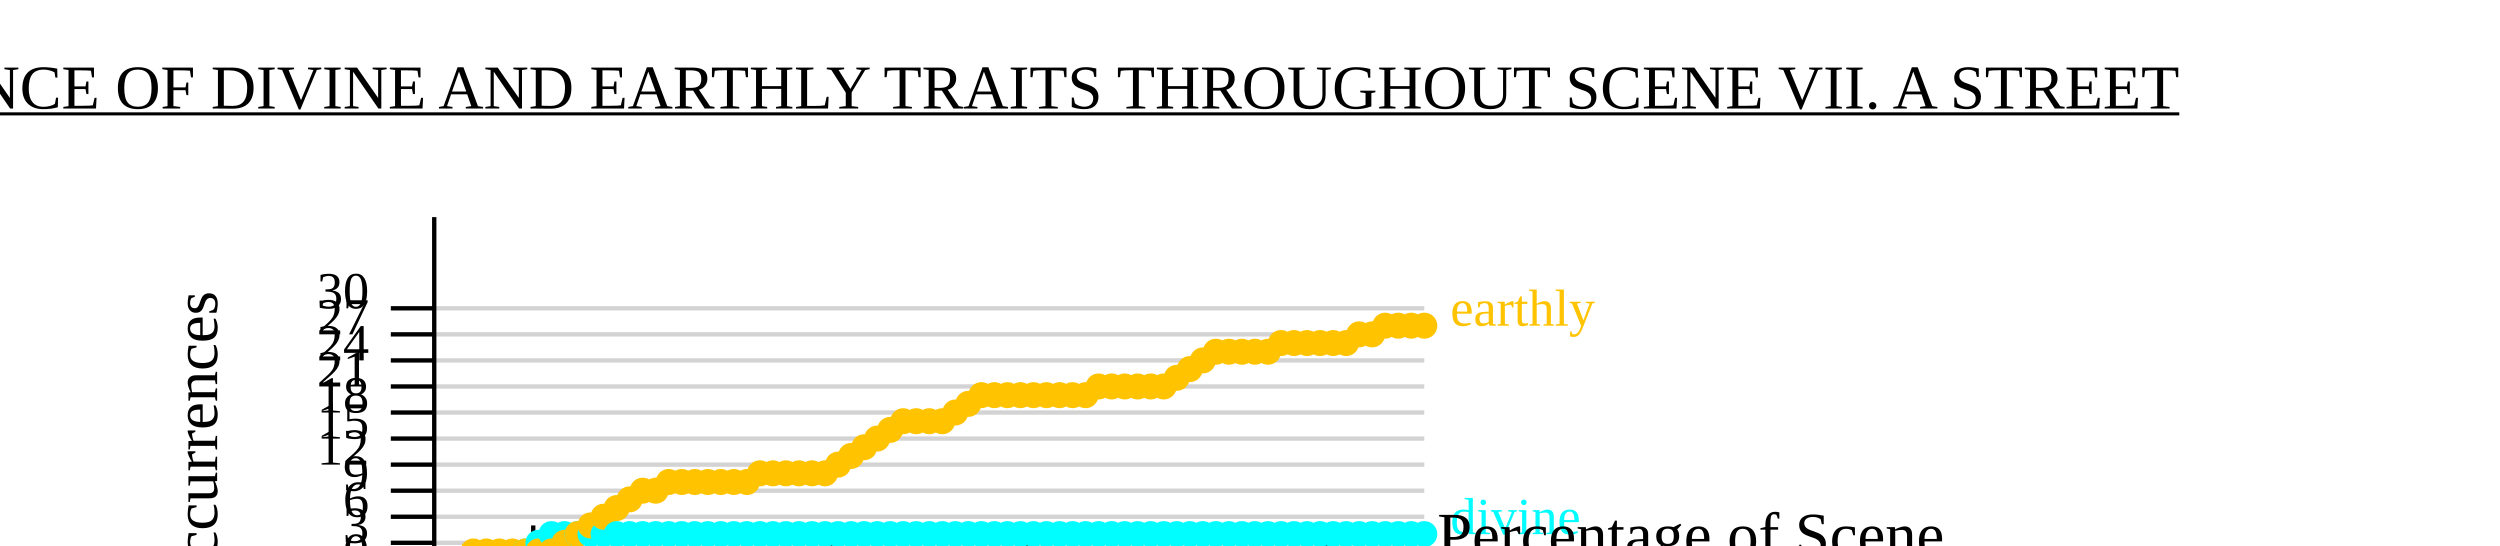
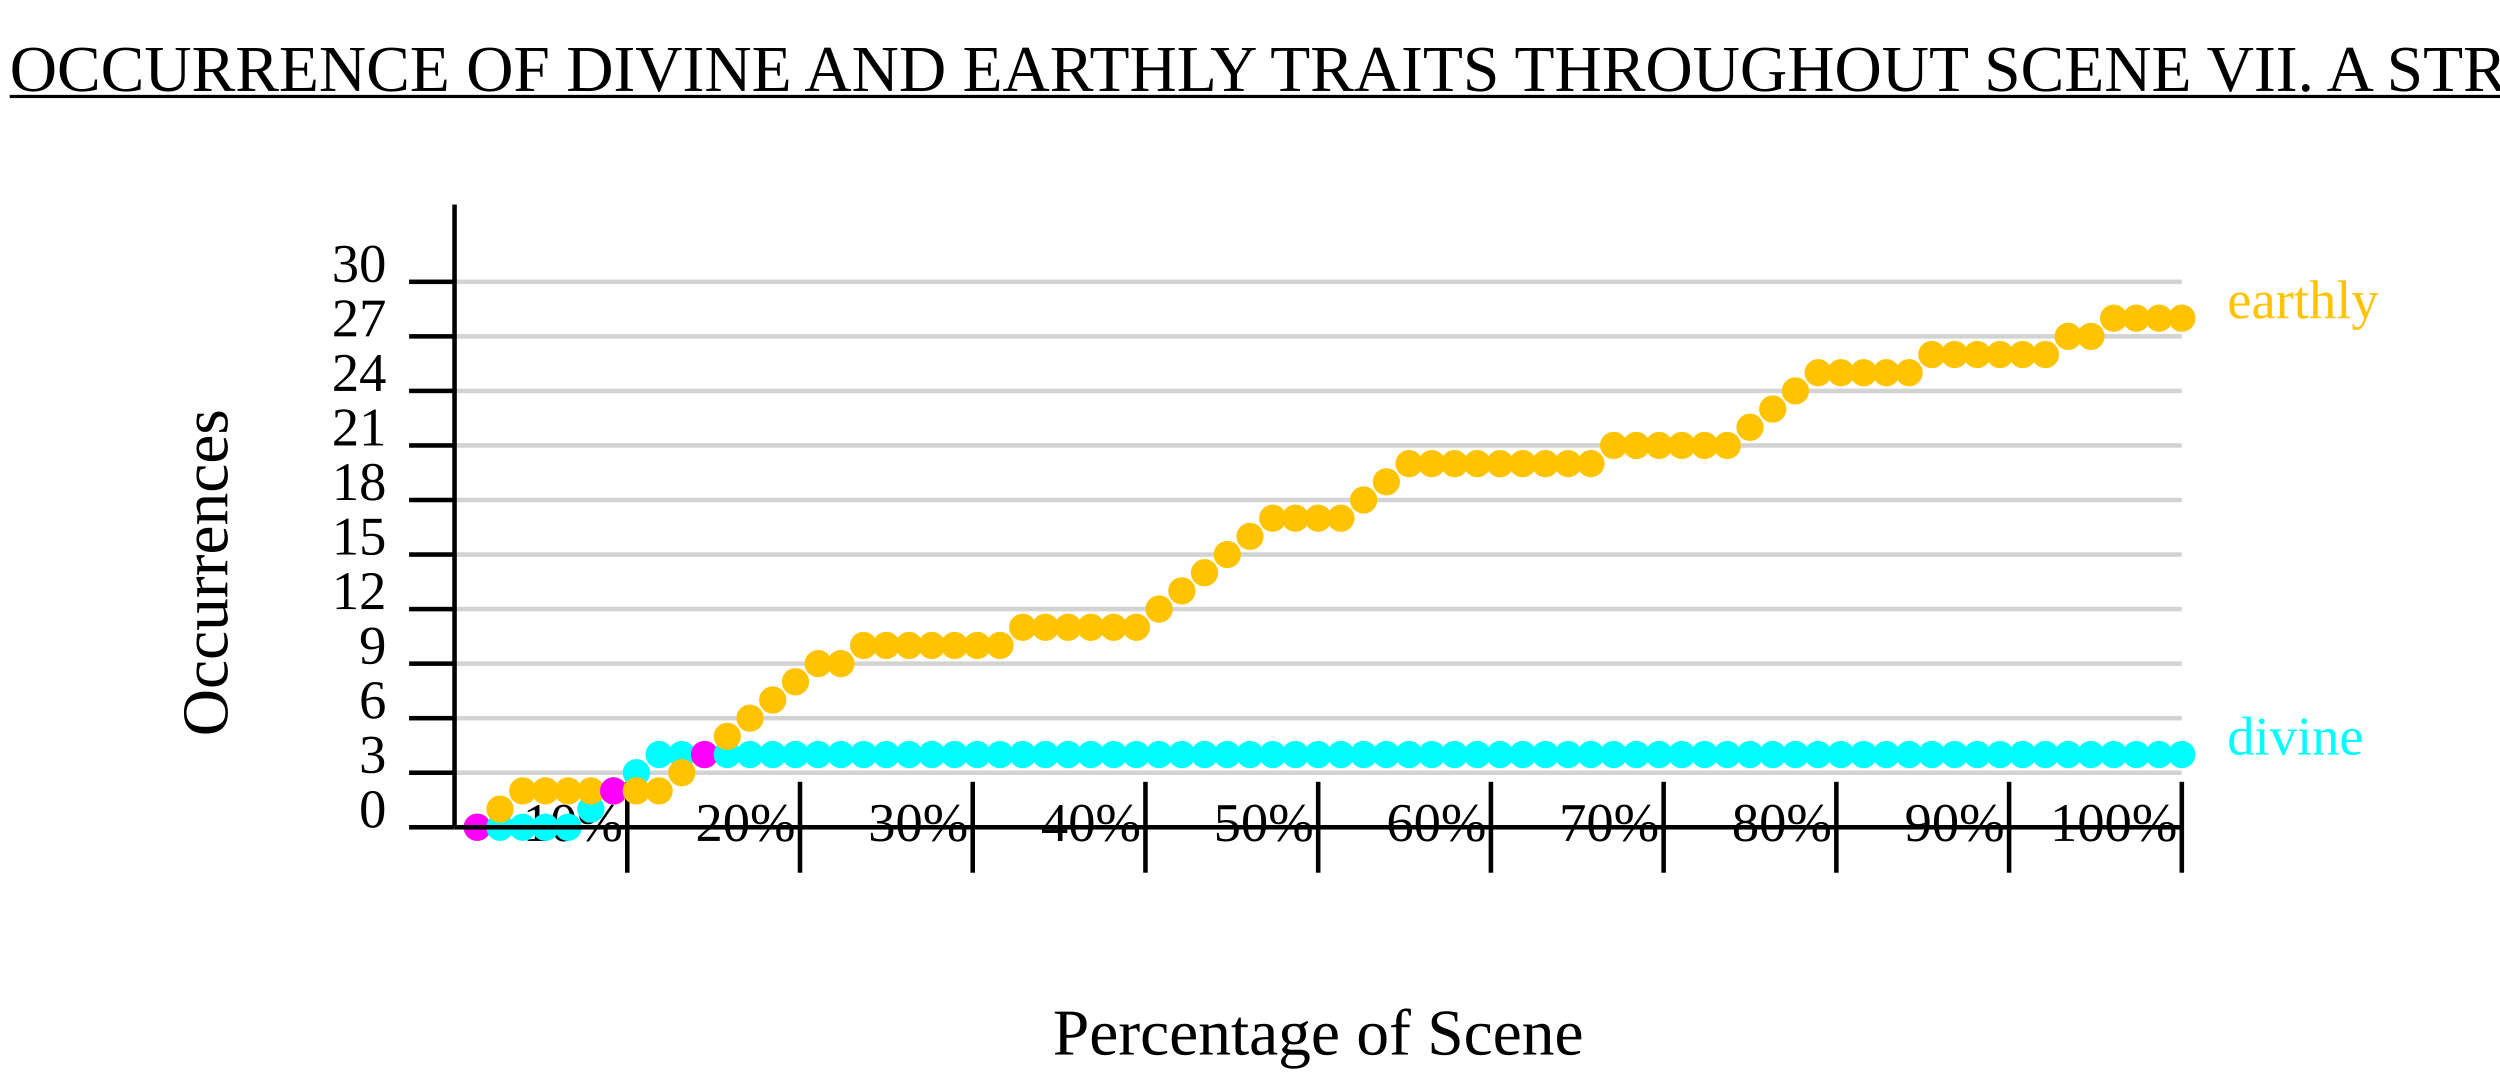
- <svg xmlns="http://www.w3.org/2000/svg">
-   <g transform="translate(100, 131)">
-     <line x1="-10" y1="-6" x2="0" y2="-6" stroke="black" />
-     <line x1="22.8" y1="-10" x2="22.8" y2="10" stroke="black" />
-     <line x1="0" y1="-6" x2="228" y2="-6" stroke="lightgrey" />
-     <text x="-15" y="-6" text-anchor="end" alignment-baseline="central">3</text>
-     <text x="25.8" y="3" text-anchor="start" alignment-baseline="hanging">10%</text>
+ <svg xmlns="http://www.w3.org/2000/svg" viewBox="0 -70 550 237">
+   <g transform="translate(100, 112)">
    <line x1="-10" y1="-12" x2="0" y2="-12" stroke="black" />
-     <line x1="45.6" y1="-10" x2="45.6" y2="10" stroke="black" />
-     <line x1="0" y1="-12" x2="228" y2="-12" stroke="lightgrey" />
-     <text x="-15" y="-12" text-anchor="end" alignment-baseline="central">6</text>
-     <text x="48.6" y="3" text-anchor="start" alignment-baseline="hanging">20%</text>
-     <line x1="-10" y1="-18" x2="0" y2="-18" stroke="black" />
-     <line x1="68.4" y1="-10" x2="68.4" y2="10" stroke="black" />
-     <line x1="0" y1="-18" x2="228" y2="-18" stroke="lightgrey" />
-     <text x="-15" y="-18" text-anchor="end" alignment-baseline="central">9</text>
-     <text x="71.4" y="3" text-anchor="start" alignment-baseline="hanging">30%</text>
+     <line x1="38" y1="-10" x2="38" y2="10" stroke="black" />
+     <line x1="0" y1="-12" x2="380" y2="-12" stroke="lightgrey" />
+     <text x="-15" y="-12" text-anchor="end" alignment-baseline="central">3</text>
+     <text x="37" y="3" text-anchor="end" alignment-baseline="hanging">10%</text>
    <line x1="-10" y1="-24" x2="0" y2="-24" stroke="black" />
-     <line x1="91.2" y1="-10" x2="91.2" y2="10" stroke="black" />
-     <line x1="0" y1="-24" x2="228" y2="-24" stroke="lightgrey" />
-     <text x="-15" y="-24" text-anchor="end" alignment-baseline="central">12</text>
-     <text x="94.2" y="3" text-anchor="start" alignment-baseline="hanging">40%</text>
-     <line x1="-10" y1="-30" x2="0" y2="-30" stroke="black" />
+     <line x1="76" y1="-10" x2="76" y2="10" stroke="black" />
+     <line x1="0" y1="-24" x2="380" y2="-24" stroke="lightgrey" />
+     <text x="-15" y="-24" text-anchor="end" alignment-baseline="central">6</text>
+     <text x="75" y="3" text-anchor="end" alignment-baseline="hanging">20%</text>
+     <line x1="-10" y1="-36" x2="0" y2="-36" stroke="black" />
    <line x1="114" y1="-10" x2="114" y2="10" stroke="black" />
-     <line x1="0" y1="-30" x2="228" y2="-30" stroke="lightgrey" />
-     <text x="-15" y="-30" text-anchor="end" alignment-baseline="central">15</text>
-     <text x="117" y="3" text-anchor="start" alignment-baseline="hanging">50%</text>
-     <line x1="-10" y1="-36" x2="0" y2="-36" stroke="black" />
-     <line x1="136.8" y1="-10" x2="136.8" y2="10" stroke="black" />
-     <line x1="0" y1="-36" x2="228" y2="-36" stroke="lightgrey" />
-     <text x="-15" y="-36" text-anchor="end" alignment-baseline="central">18</text>
-     <text x="139.8" y="3" text-anchor="start" alignment-baseline="hanging">60%</text>
-     <line x1="-10" y1="-42" x2="0" y2="-42" stroke="black" />
-     <line x1="159.6" y1="-10" x2="159.6" y2="10" stroke="black" />
-     <line x1="0" y1="-42" x2="228" y2="-42" stroke="lightgrey" />
-     <text x="-15" y="-42" text-anchor="end" alignment-baseline="central">21</text>
-     <text x="162.6" y="3" text-anchor="start" alignment-baseline="hanging">70%</text>
+     <line x1="0" y1="-36" x2="380" y2="-36" stroke="lightgrey" />
+     <text x="-15" y="-36" text-anchor="end" alignment-baseline="central">9</text>
+     <text x="113" y="3" text-anchor="end" alignment-baseline="hanging">30%</text>
    <line x1="-10" y1="-48" x2="0" y2="-48" stroke="black" />
-     <line x1="182.4" y1="-10" x2="182.4" y2="10" stroke="black" />
-     <line x1="0" y1="-48" x2="228" y2="-48" stroke="lightgrey" />
-     <text x="-15" y="-48" text-anchor="end" alignment-baseline="central">24</text>
-     <text x="185.4" y="3" text-anchor="start" alignment-baseline="hanging">80%</text>
-     <line x1="-10" y1="-54" x2="0" y2="-54" stroke="black" />
-     <line x1="205.2" y1="-10" x2="205.2" y2="10" stroke="black" />
-     <line x1="0" y1="-54" x2="228" y2="-54" stroke="lightgrey" />
-     <text x="-15" y="-54" text-anchor="end" alignment-baseline="central">27</text>
-     <text x="208.2" y="3" text-anchor="start" alignment-baseline="hanging">90%</text>
+     <line x1="152" y1="-10" x2="152" y2="10" stroke="black" />
+     <line x1="0" y1="-48" x2="380" y2="-48" stroke="lightgrey" />
+     <text x="-15" y="-48" text-anchor="end" alignment-baseline="central">12</text>
+     <text x="151" y="3" text-anchor="end" alignment-baseline="hanging">40%</text>
    <line x1="-10" y1="-60" x2="0" y2="-60" stroke="black" />
+     <line x1="190" y1="-10" x2="190" y2="10" stroke="black" />
+     <line x1="0" y1="-60" x2="380" y2="-60" stroke="lightgrey" />
+     <text x="-15" y="-60" text-anchor="end" alignment-baseline="central">15</text>
+     <text x="189" y="3" text-anchor="end" alignment-baseline="hanging">50%</text>
+     <line x1="-10" y1="-72" x2="0" y2="-72" stroke="black" />
    <line x1="228" y1="-10" x2="228" y2="10" stroke="black" />
-     <line x1="0" y1="-60" x2="228" y2="-60" stroke="lightgrey" />
-     <text x="-15" y="-60" text-anchor="end" alignment-baseline="central">30</text>
-     <text x="231" y="3" text-anchor="start" alignment-baseline="hanging">100%</text>
+     <line x1="0" y1="-72" x2="380" y2="-72" stroke="lightgrey" />
+     <text x="-15" y="-72" text-anchor="end" alignment-baseline="central">18</text>
+     <text x="227" y="3" text-anchor="end" alignment-baseline="hanging">60%</text>
+     <line x1="-10" y1="-84" x2="0" y2="-84" stroke="black" />
+     <line x1="266" y1="-10" x2="266" y2="10" stroke="black" />
+     <line x1="0" y1="-84" x2="380" y2="-84" stroke="lightgrey" />
+     <text x="-15" y="-84" text-anchor="end" alignment-baseline="central">21</text>
+     <text x="265" y="3" text-anchor="end" alignment-baseline="hanging">70%</text>
+     <line x1="-10" y1="-96" x2="0" y2="-96" stroke="black" />
+     <line x1="304" y1="-10" x2="304" y2="10" stroke="black" />
+     <line x1="0" y1="-96" x2="380" y2="-96" stroke="lightgrey" />
+     <text x="-15" y="-96" text-anchor="end" alignment-baseline="central">24</text>
+     <text x="303" y="3" text-anchor="end" alignment-baseline="hanging">80%</text>
+     <line x1="-10" y1="-108" x2="0" y2="-108" stroke="black" />
+     <line x1="342" y1="-10" x2="342" y2="10" stroke="black" />
+     <line x1="0" y1="-108" x2="380" y2="-108" stroke="lightgrey" />
+     <text x="-15" y="-108" text-anchor="end" alignment-baseline="central">27</text>
+     <text x="341" y="3" text-anchor="end" alignment-baseline="hanging">90%</text>
+     <line x1="-10" y1="-120" x2="0" y2="-120" stroke="black" />
+     <line x1="380" y1="-10" x2="380" y2="10" stroke="black" />
+     <line x1="0" y1="-120" x2="380" y2="-120" stroke="lightgrey" />
+     <text x="-15" y="-120" text-anchor="end" alignment-baseline="central">30</text>
+     <text x="379" y="3" text-anchor="end" alignment-baseline="hanging">100%</text>
    <line x1="-10" y1="0" x2="0" y2="0" stroke="black" />
    <text x="-15" y="0" text-anchor="end" alignment-baseline="central">0</text>
-     <circle r="3" cx="3" cy="-0" fill="#00FDFF" />
-     <circle r="3" cx="3" cy="-0" fill="#FFC300" />
-     <circle r="3" cx="6" cy="-0" fill="#00FDFF" />
-     <circle r="3" cx="6" cy="-2" fill="#FFC300" />
-     <circle r="3" cx="9" cy="-0" fill="#00FDFF" />
-     <circle r="3" cx="9" cy="-4" fill="#FFC300" />
-     <circle r="3" cx="12" cy="-0" fill="#00FDFF" />
-     <circle r="3" cx="12" cy="-4" fill="#FFC300" />
+     <circle r="3" cx="5" cy="-0" fill="#00FDFF" />
+     <circle r="3" cx="5" cy="-0" fill="#FFC300" />
+     <circle r="3" cx="5" cy="-0" fill="magenta" />
+     <circle r="3" cx="10" cy="-0" fill="#00FDFF" />
+     <circle r="3" cx="10" cy="-4" fill="#FFC300" />
    <circle r="3" cx="15" cy="-0" fill="#00FDFF" />
-     <circle r="3" cx="15" cy="-4" fill="#FFC300" />
-     <circle r="3" cx="18" cy="-2" fill="#00FDFF" />
-     <circle r="3" cx="18" cy="-4" fill="#FFC300" />
-     <circle r="3" cx="21" cy="-4" fill="#00FDFF" />
-     <circle r="3" cx="21" cy="-4" fill="#FFC300" />
-     <circle r="3" cx="24" cy="-6" fill="#00FDFF" />
-     <circle r="3" cx="24" cy="-4" fill="#FFC300" />
-     <circle r="3" cx="27" cy="-8" fill="#00FDFF" />
-     <circle r="3" cx="27" cy="-4" fill="#FFC300" />
-     <circle r="3" cx="30" cy="-8" fill="#00FDFF" />
-     <circle r="3" cx="30" cy="-6" fill="#FFC300" />
-     <circle r="3" cx="33" cy="-8" fill="#00FDFF" />
-     <circle r="3" cx="33" cy="-8" fill="#FFC300" />
-     <circle r="3" cx="36" cy="-8" fill="#00FDFF" />
-     <circle r="3" cx="36" cy="-10" fill="#FFC300" />
-     <circle r="3" cx="39" cy="-8" fill="#00FDFF" />
-     <circle r="3" cx="39" cy="-12" fill="#FFC300" />
-     <circle r="3" cx="42" cy="-8" fill="#00FDFF" />
-     <circle r="3" cx="42" cy="-14" fill="#FFC300" />
-     <circle r="3" cx="45" cy="-8" fill="#00FDFF" />
-     <circle r="3" cx="45" cy="-16" fill="#FFC300" />
-     <circle r="3" cx="48" cy="-8" fill="#00FDFF" />
-     <circle r="3" cx="48" cy="-18" fill="#FFC300" />
-     <circle r="3" cx="51" cy="-8" fill="#00FDFF" />
-     <circle r="3" cx="51" cy="-18" fill="#FFC300" />
-     <circle r="3" cx="54" cy="-8" fill="#00FDFF" />
-     <circle r="3" cx="54" cy="-20" fill="#FFC300" />
-     <circle r="3" cx="57" cy="-8" fill="#00FDFF" />
-     <circle r="3" cx="57" cy="-20" fill="#FFC300" />
-     <circle r="3" cx="60" cy="-8" fill="#00FDFF" />
+     <circle r="3" cx="15" cy="-8" fill="#FFC300" />
+     <circle r="3" cx="20" cy="-0" fill="#00FDFF" />
+     <circle r="3" cx="20" cy="-8" fill="#FFC300" />
+     <circle r="3" cx="25" cy="-0" fill="#00FDFF" />
+     <circle r="3" cx="25" cy="-8" fill="#FFC300" />
+     <circle r="3" cx="30" cy="-4" fill="#00FDFF" />
+     <circle r="3" cx="30" cy="-8" fill="#FFC300" />
+     <circle r="3" cx="35" cy="-8" fill="#00FDFF" />
+     <circle r="3" cx="35" cy="-8" fill="#FFC300" />
+     <circle r="3" cx="35" cy="-8" fill="magenta" />
+     <circle r="3" cx="40" cy="-12" fill="#00FDFF" />
+     <circle r="3" cx="40" cy="-8" fill="#FFC300" />
+     <circle r="3" cx="45" cy="-16" fill="#00FDFF" />
+     <circle r="3" cx="45" cy="-8" fill="#FFC300" />
+     <circle r="3" cx="50" cy="-16" fill="#00FDFF" />
+     <circle r="3" cx="50" cy="-12" fill="#FFC300" />
+     <circle r="3" cx="55" cy="-16" fill="#00FDFF" />
+     <circle r="3" cx="55" cy="-16" fill="#FFC300" />
+     <circle r="3" cx="55" cy="-16" fill="magenta" />
+     <circle r="3" cx="60" cy="-16" fill="#00FDFF" />
    <circle r="3" cx="60" cy="-20" fill="#FFC300" />
-     <circle r="3" cx="63" cy="-8" fill="#00FDFF" />
-     <circle r="3" cx="63" cy="-20" fill="#FFC300" />
-     <circle r="3" cx="66" cy="-8" fill="#00FDFF" />
-     <circle r="3" cx="66" cy="-20" fill="#FFC300" />
-     <circle r="3" cx="69" cy="-8" fill="#00FDFF" />
-     <circle r="3" cx="69" cy="-20" fill="#FFC300" />
-     <circle r="3" cx="72" cy="-8" fill="#00FDFF" />
-     <circle r="3" cx="72" cy="-20" fill="#FFC300" />
-     <circle r="3" cx="75" cy="-8" fill="#00FDFF" />
-     <circle r="3" cx="75" cy="-22" fill="#FFC300" />
-     <circle r="3" cx="78" cy="-8" fill="#00FDFF" />
-     <circle r="3" cx="78" cy="-22" fill="#FFC300" />
-     <circle r="3" cx="81" cy="-8" fill="#00FDFF" />
-     <circle r="3" cx="81" cy="-22" fill="#FFC300" />
-     <circle r="3" cx="84" cy="-8" fill="#00FDFF" />
-     <circle r="3" cx="84" cy="-22" fill="#FFC300" />
-     <circle r="3" cx="87" cy="-8" fill="#00FDFF" />
-     <circle r="3" cx="87" cy="-22" fill="#FFC300" />
-     <circle r="3" cx="90" cy="-8" fill="#00FDFF" />
-     <circle r="3" cx="90" cy="-22" fill="#FFC300" />
-     <circle r="3" cx="93" cy="-8" fill="#00FDFF" />
-     <circle r="3" cx="93" cy="-24" fill="#FFC300" />
-     <circle r="3" cx="96" cy="-8" fill="#00FDFF" />
-     <circle r="3" cx="96" cy="-26" fill="#FFC300" />
-     <circle r="3" cx="99" cy="-8" fill="#00FDFF" />
-     <circle r="3" cx="99" cy="-28" fill="#FFC300" />
-     <circle r="3" cx="102" cy="-8" fill="#00FDFF" />
-     <circle r="3" cx="102" cy="-30" fill="#FFC300" />
-     <circle r="3" cx="105" cy="-8" fill="#00FDFF" />
-     <circle r="3" cx="105" cy="-32" fill="#FFC300" />
-     <circle r="3" cx="108" cy="-8" fill="#00FDFF" />
-     <circle r="3" cx="108" cy="-34" fill="#FFC300" />
-     <circle r="3" cx="111" cy="-8" fill="#00FDFF" />
-     <circle r="3" cx="111" cy="-34" fill="#FFC300" />
-     <circle r="3" cx="114" cy="-8" fill="#00FDFF" />
-     <circle r="3" cx="114" cy="-34" fill="#FFC300" />
-     <circle r="3" cx="117" cy="-8" fill="#00FDFF" />
-     <circle r="3" cx="117" cy="-34" fill="#FFC300" />
-     <circle r="3" cx="120" cy="-8" fill="#00FDFF" />
-     <circle r="3" cx="120" cy="-36" fill="#FFC300" />
-     <circle r="3" cx="123" cy="-8" fill="#00FDFF" />
-     <circle r="3" cx="123" cy="-38" fill="#FFC300" />
-     <circle r="3" cx="126" cy="-8" fill="#00FDFF" />
-     <circle r="3" cx="126" cy="-40" fill="#FFC300" />
-     <circle r="3" cx="129" cy="-8" fill="#00FDFF" />
-     <circle r="3" cx="129" cy="-40" fill="#FFC300" />
-     <circle r="3" cx="132" cy="-8" fill="#00FDFF" />
-     <circle r="3" cx="132" cy="-40" fill="#FFC300" />
-     <circle r="3" cx="135" cy="-8" fill="#00FDFF" />
-     <circle r="3" cx="135" cy="-40" fill="#FFC300" />
-     <circle r="3" cx="138" cy="-8" fill="#00FDFF" />
-     <circle r="3" cx="138" cy="-40" fill="#FFC300" />
-     <circle r="3" cx="141" cy="-8" fill="#00FDFF" />
-     <circle r="3" cx="141" cy="-40" fill="#FFC300" />
-     <circle r="3" cx="144" cy="-8" fill="#00FDFF" />
-     <circle r="3" cx="144" cy="-40" fill="#FFC300" />
-     <circle r="3" cx="147" cy="-8" fill="#00FDFF" />
-     <circle r="3" cx="147" cy="-40" fill="#FFC300" />
-     <circle r="3" cx="150" cy="-8" fill="#00FDFF" />
-     <circle r="3" cx="150" cy="-40" fill="#FFC300" />
-     <circle r="3" cx="153" cy="-8" fill="#00FDFF" />
-     <circle r="3" cx="153" cy="-42" fill="#FFC300" />
-     <circle r="3" cx="156" cy="-8" fill="#00FDFF" />
-     <circle r="3" cx="156" cy="-42" fill="#FFC300" />
-     <circle r="3" cx="159" cy="-8" fill="#00FDFF" />
-     <circle r="3" cx="159" cy="-42" fill="#FFC300" />
-     <circle r="3" cx="162" cy="-8" fill="#00FDFF" />
-     <circle r="3" cx="162" cy="-42" fill="#FFC300" />
-     <circle r="3" cx="165" cy="-8" fill="#00FDFF" />
-     <circle r="3" cx="165" cy="-42" fill="#FFC300" />
-     <circle r="3" cx="168" cy="-8" fill="#00FDFF" />
-     <circle r="3" cx="168" cy="-42" fill="#FFC300" />
-     <circle r="3" cx="171" cy="-8" fill="#00FDFF" />
-     <circle r="3" cx="171" cy="-44" fill="#FFC300" />
-     <circle r="3" cx="174" cy="-8" fill="#00FDFF" />
-     <circle r="3" cx="174" cy="-46" fill="#FFC300" />
-     <circle r="3" cx="177" cy="-8" fill="#00FDFF" />
-     <circle r="3" cx="177" cy="-48" fill="#FFC300" />
-     <circle r="3" cx="180" cy="-8" fill="#00FDFF" />
-     <circle r="3" cx="180" cy="-50" fill="#FFC300" />
-     <circle r="3" cx="183" cy="-8" fill="#00FDFF" />
-     <circle r="3" cx="183" cy="-50" fill="#FFC300" />
-     <circle r="3" cx="186" cy="-8" fill="#00FDFF" />
-     <circle r="3" cx="186" cy="-50" fill="#FFC300" />
-     <circle r="3" cx="189" cy="-8" fill="#00FDFF" />
-     <circle r="3" cx="189" cy="-50" fill="#FFC300" />
-     <circle r="3" cx="192" cy="-8" fill="#00FDFF" />
-     <circle r="3" cx="192" cy="-50" fill="#FFC300" />
-     <circle r="3" cx="195" cy="-8" fill="#00FDFF" />
-     <circle r="3" cx="195" cy="-52" fill="#FFC300" />
-     <circle r="3" cx="198" cy="-8" fill="#00FDFF" />
-     <circle r="3" cx="198" cy="-52" fill="#FFC300" />
-     <circle r="3" cx="201" cy="-8" fill="#00FDFF" />
-     <circle r="3" cx="201" cy="-52" fill="#FFC300" />
-     <circle r="3" cx="204" cy="-8" fill="#00FDFF" />
-     <circle r="3" cx="204" cy="-52" fill="#FFC300" />
-     <circle r="3" cx="207" cy="-8" fill="#00FDFF" />
-     <circle r="3" cx="207" cy="-52" fill="#FFC300" />
-     <circle r="3" cx="210" cy="-8" fill="#00FDFF" />
-     <circle r="3" cx="210" cy="-52" fill="#FFC300" />
-     <circle r="3" cx="213" cy="-8" fill="#00FDFF" />
-     <circle r="3" cx="213" cy="-54" fill="#FFC300" />
-     <circle r="3" cx="216" cy="-8" fill="#00FDFF" />
-     <circle r="3" cx="216" cy="-54" fill="#FFC300" />
-     <circle r="3" cx="219" cy="-8" fill="#00FDFF" />
-     <circle r="3" cx="219" cy="-56" fill="#FFC300" />
-     <circle r="3" cx="222" cy="-8" fill="#00FDFF" />
-     <circle r="3" cx="222" cy="-56" fill="#FFC300" />
-     <circle r="3" cx="225" cy="-8" fill="#00FDFF" />
-     <circle r="3" cx="225" cy="-56" fill="#FFC300" />
-     <circle r="3" cx="228" cy="-8" fill="#00FDFF" />
-     <circle r="3" cx="228" cy="-56" fill="#FFC300" />
-     <text x="234" y="-8" text-anchor="start" alignment-baseline="central" fill="#00FDFF">divine</text>
-     <text x="234" y="-56" text-anchor="start" alignment-baseline="central" fill="#FFC300">earthly</text>
-     <line x1="0" y1="0" x2="228" y2="0" stroke="black" />
-     <line x1="0" y1="0" x2="0" y2="-81" stroke="black" />
-     <text x="-50" y="-28" text-anchor="middle" font-size="larger" transform="rotate(-90 -50 -28)">Occurrences</text>
-     <text x="231" y="-3" text-anchor="start" font-size="larger" alignment-baseline="baseline">Percentage
-                     of Scene</text>
-     <text x="114" y="-106" text-anchor="middle" font-size="larger" text-decoration="underline">OCCURRENCE OF DIVINE AND
-                     EARTHLY TRAITS THROUGHOUT SCENE VII.
-                         A STREET</text>
+     <circle r="3" cx="65" cy="-16" fill="#00FDFF" />
+     <circle r="3" cx="65" cy="-24" fill="#FFC300" />
+     <circle r="3" cx="70" cy="-16" fill="#00FDFF" />
+     <circle r="3" cx="70" cy="-28" fill="#FFC300" />
+     <circle r="3" cx="75" cy="-16" fill="#00FDFF" />
+     <circle r="3" cx="75" cy="-32" fill="#FFC300" />
+     <circle r="3" cx="80" cy="-16" fill="#00FDFF" />
+     <circle r="3" cx="80" cy="-36" fill="#FFC300" />
+     <circle r="3" cx="85" cy="-16" fill="#00FDFF" />
+     <circle r="3" cx="85" cy="-36" fill="#FFC300" />
+     <circle r="3" cx="90" cy="-16" fill="#00FDFF" />
+     <circle r="3" cx="90" cy="-40" fill="#FFC300" />
+     <circle r="3" cx="95" cy="-16" fill="#00FDFF" />
+     <circle r="3" cx="95" cy="-40" fill="#FFC300" />
+     <circle r="3" cx="100" cy="-16" fill="#00FDFF" />
+     <circle r="3" cx="100" cy="-40" fill="#FFC300" />
+     <circle r="3" cx="105" cy="-16" fill="#00FDFF" />
+     <circle r="3" cx="105" cy="-40" fill="#FFC300" />
+     <circle r="3" cx="110" cy="-16" fill="#00FDFF" />
+     <circle r="3" cx="110" cy="-40" fill="#FFC300" />
+     <circle r="3" cx="115" cy="-16" fill="#00FDFF" />
+     <circle r="3" cx="115" cy="-40" fill="#FFC300" />
+     <circle r="3" cx="120" cy="-16" fill="#00FDFF" />
+     <circle r="3" cx="120" cy="-40" fill="#FFC300" />
+     <circle r="3" cx="125" cy="-16" fill="#00FDFF" />
+     <circle r="3" cx="125" cy="-44" fill="#FFC300" />
+     <circle r="3" cx="130" cy="-16" fill="#00FDFF" />
+     <circle r="3" cx="130" cy="-44" fill="#FFC300" />
+     <circle r="3" cx="135" cy="-16" fill="#00FDFF" />
+     <circle r="3" cx="135" cy="-44" fill="#FFC300" />
+     <circle r="3" cx="140" cy="-16" fill="#00FDFF" />
+     <circle r="3" cx="140" cy="-44" fill="#FFC300" />
+     <circle r="3" cx="145" cy="-16" fill="#00FDFF" />
+     <circle r="3" cx="145" cy="-44" fill="#FFC300" />
+     <circle r="3" cx="150" cy="-16" fill="#00FDFF" />
+     <circle r="3" cx="150" cy="-44" fill="#FFC300" />
+     <circle r="3" cx="155" cy="-16" fill="#00FDFF" />
+     <circle r="3" cx="155" cy="-48" fill="#FFC300" />
+     <circle r="3" cx="160" cy="-16" fill="#00FDFF" />
+     <circle r="3" cx="160" cy="-52" fill="#FFC300" />
+     <circle r="3" cx="165" cy="-16" fill="#00FDFF" />
+     <circle r="3" cx="165" cy="-56" fill="#FFC300" />
+     <circle r="3" cx="170" cy="-16" fill="#00FDFF" />
+     <circle r="3" cx="170" cy="-60" fill="#FFC300" />
+     <circle r="3" cx="175" cy="-16" fill="#00FDFF" />
+     <circle r="3" cx="175" cy="-64" fill="#FFC300" />
+     <circle r="3" cx="180" cy="-16" fill="#00FDFF" />
+     <circle r="3" cx="180" cy="-68" fill="#FFC300" />
+     <circle r="3" cx="185" cy="-16" fill="#00FDFF" />
+     <circle r="3" cx="185" cy="-68" fill="#FFC300" />
+     <circle r="3" cx="190" cy="-16" fill="#00FDFF" />
+     <circle r="3" cx="190" cy="-68" fill="#FFC300" />
+     <circle r="3" cx="195" cy="-16" fill="#00FDFF" />
+     <circle r="3" cx="195" cy="-68" fill="#FFC300" />
+     <circle r="3" cx="200" cy="-16" fill="#00FDFF" />
+     <circle r="3" cx="200" cy="-72" fill="#FFC300" />
+     <circle r="3" cx="205" cy="-16" fill="#00FDFF" />
+     <circle r="3" cx="205" cy="-76" fill="#FFC300" />
+     <circle r="3" cx="210" cy="-16" fill="#00FDFF" />
+     <circle r="3" cx="210" cy="-80" fill="#FFC300" />
+     <circle r="3" cx="215" cy="-16" fill="#00FDFF" />
+     <circle r="3" cx="215" cy="-80" fill="#FFC300" />
+     <circle r="3" cx="220" cy="-16" fill="#00FDFF" />
+     <circle r="3" cx="220" cy="-80" fill="#FFC300" />
+     <circle r="3" cx="225" cy="-16" fill="#00FDFF" />
+     <circle r="3" cx="225" cy="-80" fill="#FFC300" />
+     <circle r="3" cx="230" cy="-16" fill="#00FDFF" />
+     <circle r="3" cx="230" cy="-80" fill="#FFC300" />
+     <circle r="3" cx="235" cy="-16" fill="#00FDFF" />
+     <circle r="3" cx="235" cy="-80" fill="#FFC300" />
+     <circle r="3" cx="240" cy="-16" fill="#00FDFF" />
+     <circle r="3" cx="240" cy="-80" fill="#FFC300" />
+     <circle r="3" cx="245" cy="-16" fill="#00FDFF" />
+     <circle r="3" cx="245" cy="-80" fill="#FFC300" />
+     <circle r="3" cx="250" cy="-16" fill="#00FDFF" />
+     <circle r="3" cx="250" cy="-80" fill="#FFC300" />
+     <circle r="3" cx="255" cy="-16" fill="#00FDFF" />
+     <circle r="3" cx="255" cy="-84" fill="#FFC300" />
+     <circle r="3" cx="260" cy="-16" fill="#00FDFF" />
+     <circle r="3" cx="260" cy="-84" fill="#FFC300" />
+     <circle r="3" cx="265" cy="-16" fill="#00FDFF" />
+     <circle r="3" cx="265" cy="-84" fill="#FFC300" />
+     <circle r="3" cx="270" cy="-16" fill="#00FDFF" />
+     <circle r="3" cx="270" cy="-84" fill="#FFC300" />
+     <circle r="3" cx="275" cy="-16" fill="#00FDFF" />
+     <circle r="3" cx="275" cy="-84" fill="#FFC300" />
+     <circle r="3" cx="280" cy="-16" fill="#00FDFF" />
+     <circle r="3" cx="280" cy="-84" fill="#FFC300" />
+     <circle r="3" cx="285" cy="-16" fill="#00FDFF" />
+     <circle r="3" cx="285" cy="-88" fill="#FFC300" />
+     <circle r="3" cx="290" cy="-16" fill="#00FDFF" />
+     <circle r="3" cx="290" cy="-92" fill="#FFC300" />
+     <circle r="3" cx="295" cy="-16" fill="#00FDFF" />
+     <circle r="3" cx="295" cy="-96" fill="#FFC300" />
+     <circle r="3" cx="300" cy="-16" fill="#00FDFF" />
+     <circle r="3" cx="300" cy="-100" fill="#FFC300" />
+     <circle r="3" cx="305" cy="-16" fill="#00FDFF" />
+     <circle r="3" cx="305" cy="-100" fill="#FFC300" />
+     <circle r="3" cx="310" cy="-16" fill="#00FDFF" />
+     <circle r="3" cx="310" cy="-100" fill="#FFC300" />
+     <circle r="3" cx="315" cy="-16" fill="#00FDFF" />
+     <circle r="3" cx="315" cy="-100" fill="#FFC300" />
+     <circle r="3" cx="320" cy="-16" fill="#00FDFF" />
+     <circle r="3" cx="320" cy="-100" fill="#FFC300" />
+     <circle r="3" cx="325" cy="-16" fill="#00FDFF" />
+     <circle r="3" cx="325" cy="-104" fill="#FFC300" />
+     <circle r="3" cx="330" cy="-16" fill="#00FDFF" />
+     <circle r="3" cx="330" cy="-104" fill="#FFC300" />
+     <circle r="3" cx="335" cy="-16" fill="#00FDFF" />
+     <circle r="3" cx="335" cy="-104" fill="#FFC300" />
+     <circle r="3" cx="340" cy="-16" fill="#00FDFF" />
+     <circle r="3" cx="340" cy="-104" fill="#FFC300" />
+     <circle r="3" cx="345" cy="-16" fill="#00FDFF" />
+     <circle r="3" cx="345" cy="-104" fill="#FFC300" />
+     <circle r="3" cx="350" cy="-16" fill="#00FDFF" />
+     <circle r="3" cx="350" cy="-104" fill="#FFC300" />
+     <circle r="3" cx="355" cy="-16" fill="#00FDFF" />
+     <circle r="3" cx="355" cy="-108" fill="#FFC300" />
+     <circle r="3" cx="360" cy="-16" fill="#00FDFF" />
+     <circle r="3" cx="360" cy="-108" fill="#FFC300" />
+     <circle r="3" cx="365" cy="-16" fill="#00FDFF" />
+     <circle r="3" cx="365" cy="-112" fill="#FFC300" />
+     <circle r="3" cx="370" cy="-16" fill="#00FDFF" />
+     <circle r="3" cx="370" cy="-112" fill="#FFC300" />
+     <circle r="3" cx="375" cy="-16" fill="#00FDFF" />
+     <circle r="3" cx="375" cy="-112" fill="#FFC300" />
+     <circle r="3" cx="380" cy="-16" fill="#00FDFF" />
+     <circle r="3" cx="380" cy="-112" fill="#FFC300" />
+     <text x="390" y="-16" text-anchor="start" alignment-baseline="central" fill="#00FDFF">divine</text>
+     <text x="390" y="-112" text-anchor="start" alignment-baseline="central" fill="#FFC300">earthly</text>
+     <line x1="0" y1="0" x2="380" y2="0" stroke="black" />
+     <line x1="0" y1="0" x2="0" y2="-137" stroke="black" />
+     <text x="-50" y="-56" text-anchor="middle" font-size="larger" transform="rotate(-90 -50 -56)">Occurrences</text>
+     <text x="190" y="50" text-anchor="middle" font-size="larger" alignment-baseline="baseline">Percentage of Scene</text>
+     <text x="190" y="-162" text-anchor="middle" font-size="larger" text-decoration="underline">OCCURRENCE
+                     OF DIVINE AND EARTHLY TRAITS THROUGHOUT SCENE VII. A STREET</text>
  </g>
</svg>
